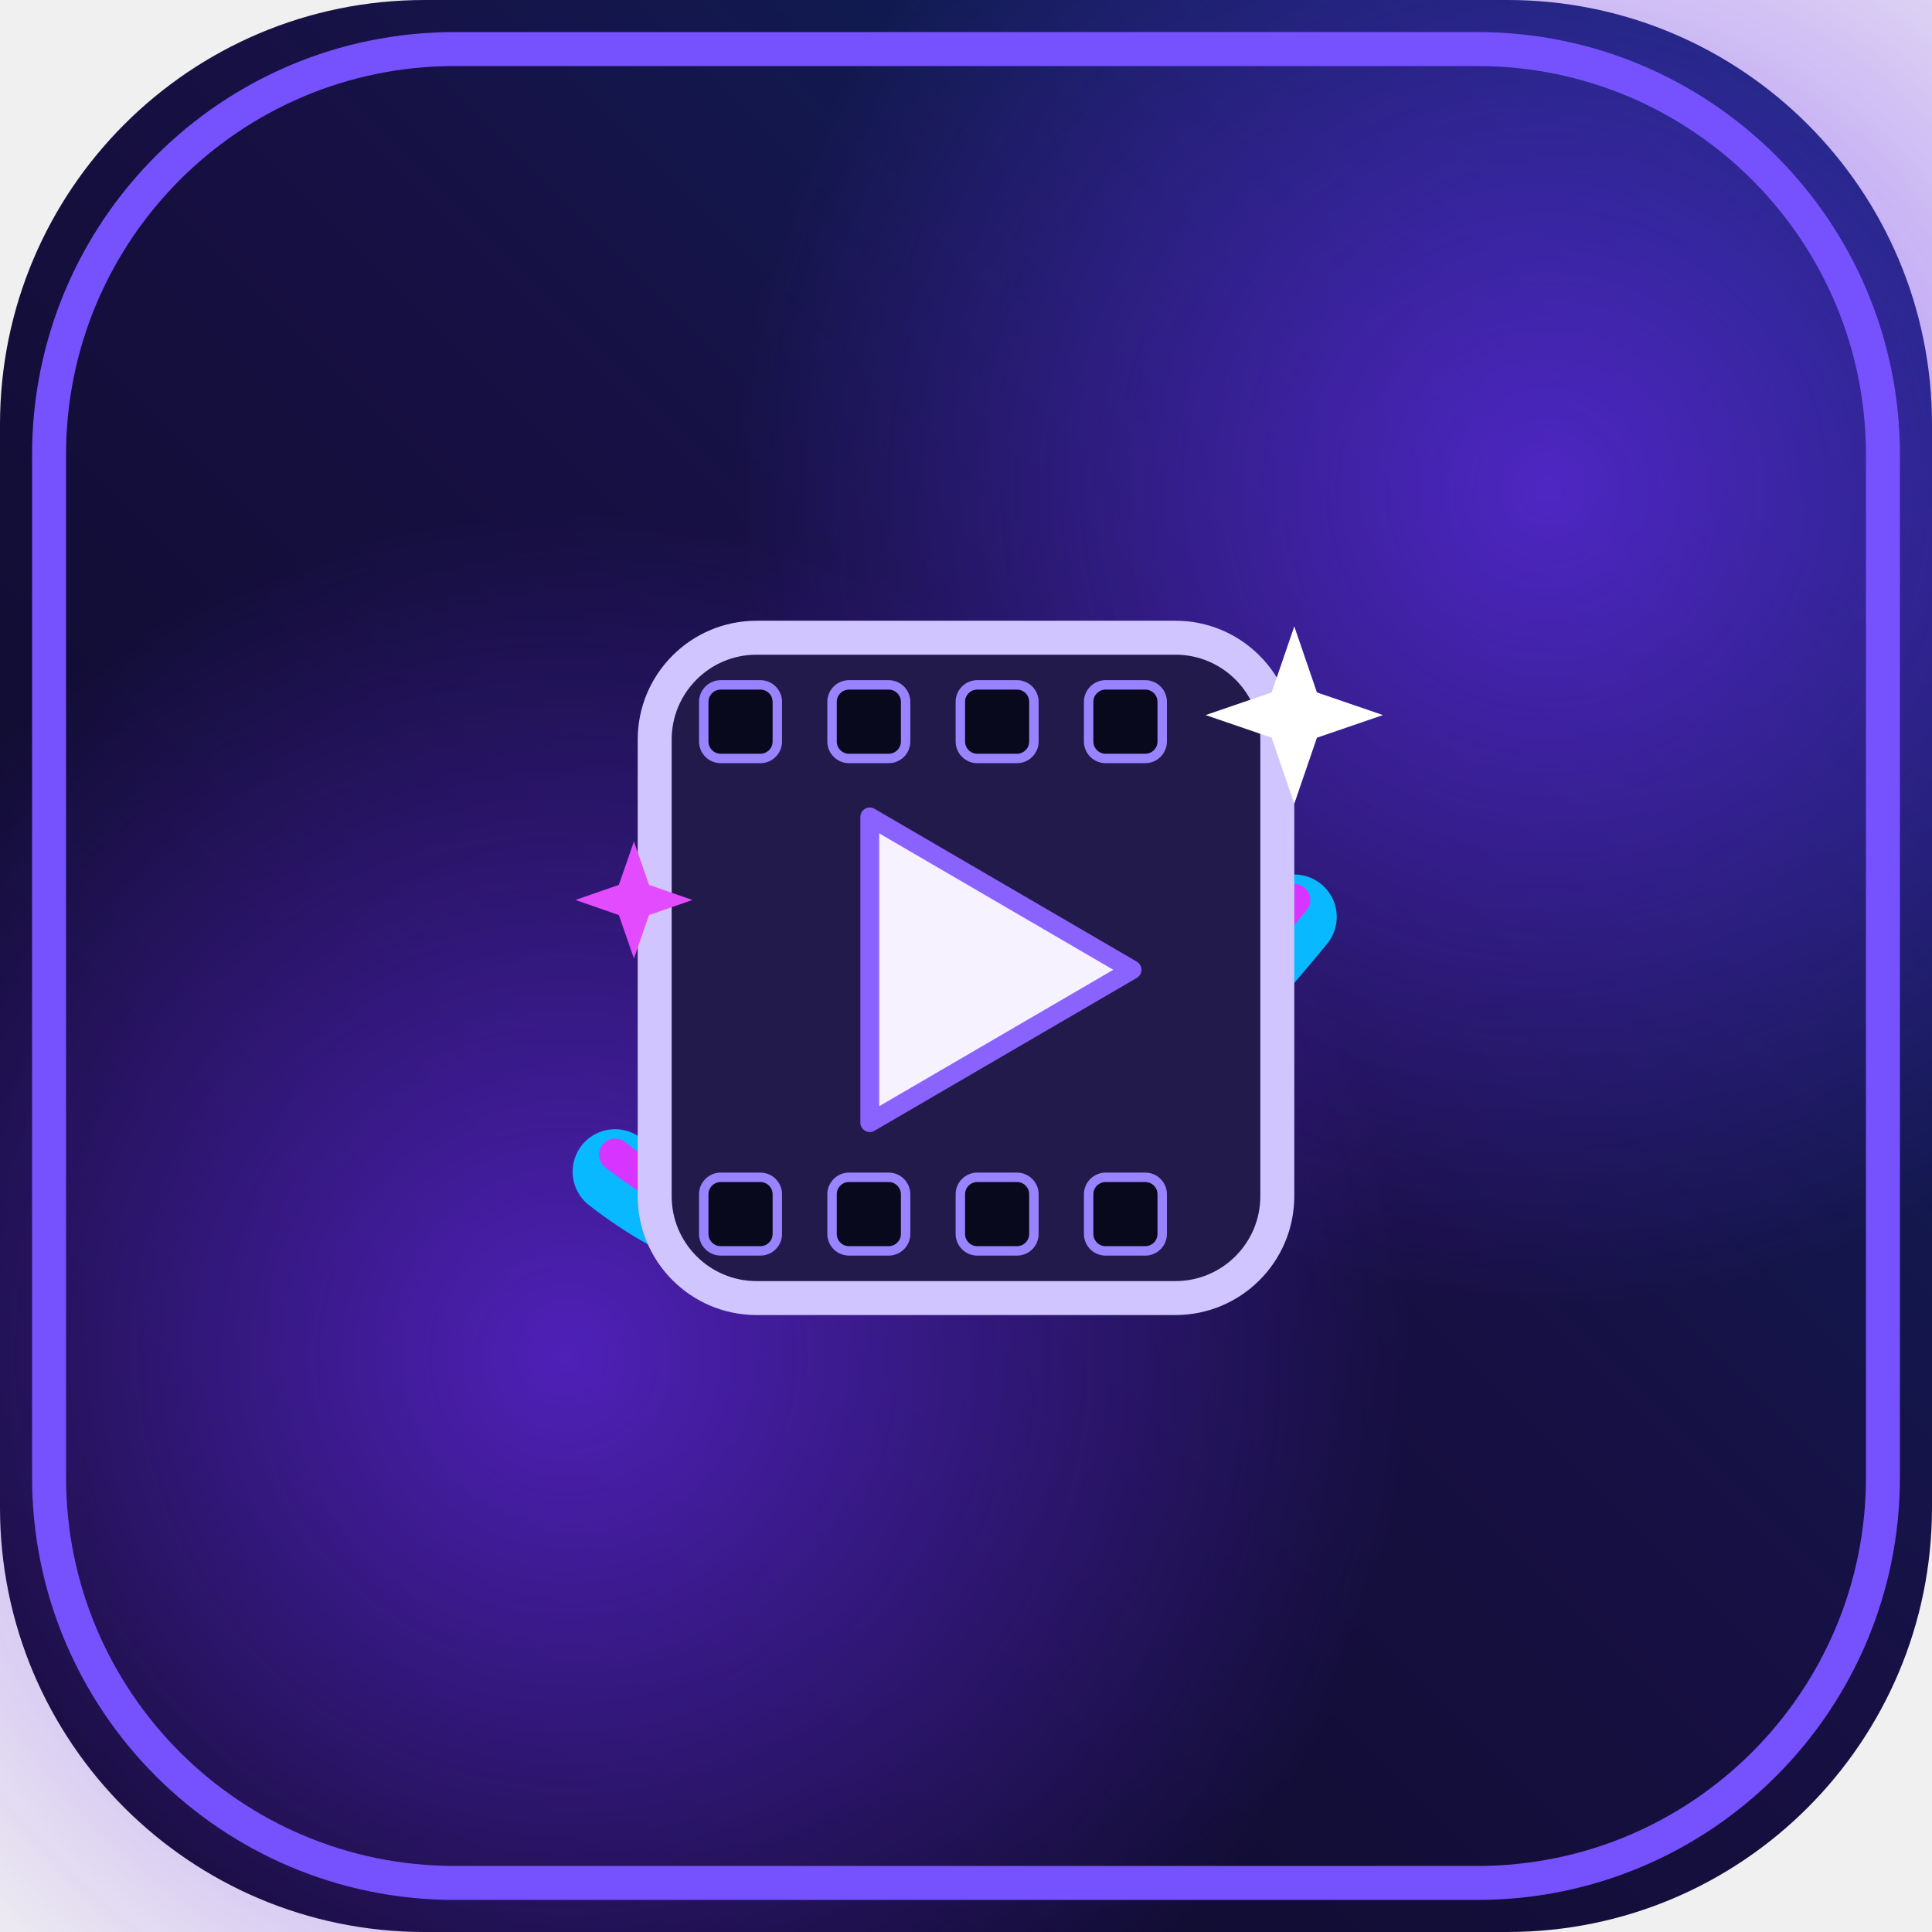
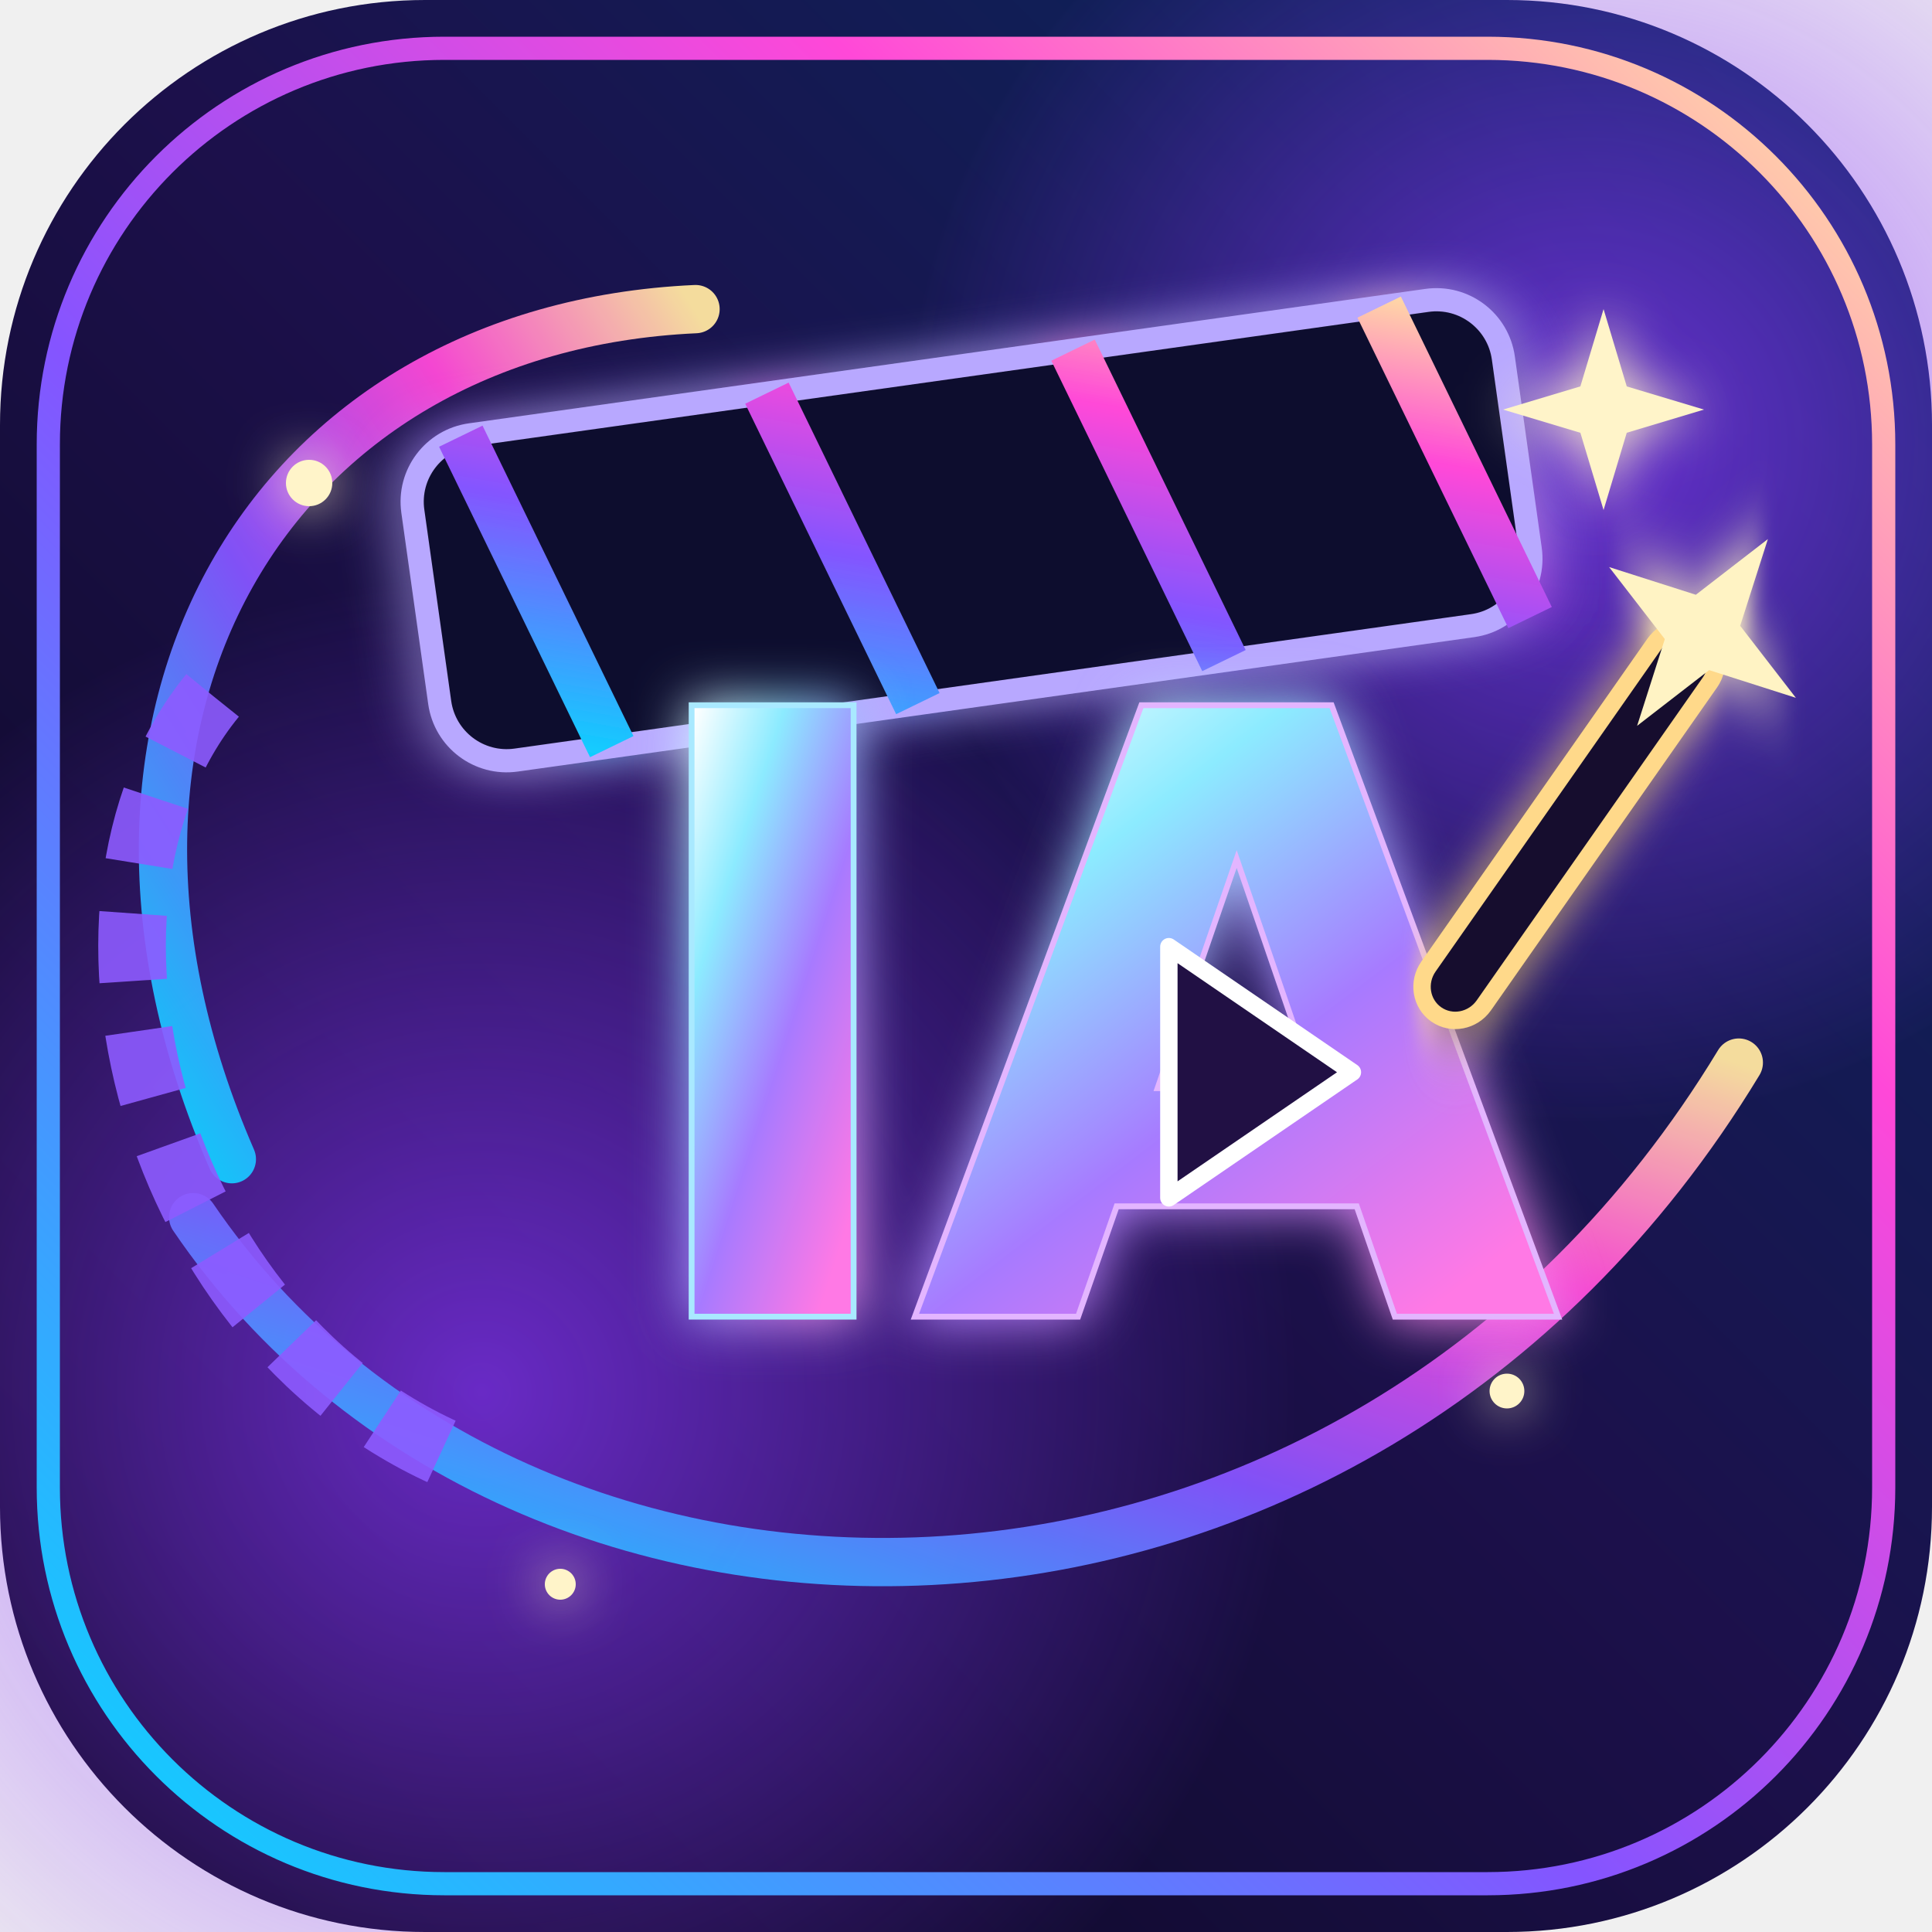
<svg xmlns="http://www.w3.org/2000/svg" viewBox="0 0 1024 1024">
  <defs>
    <linearGradient id="bg" x1="0" y1="1" x2="1" y2="0">
-       <stop offset="0" stop-color="#09091D" />
-       <stop offset=".55" stop-color="#171044" />
-       <stop offset="1" stop-color="#082A62" />
+       <stop stop-color="#080719" />
+       <stop offset=".52" stop-color="#1C104B" />
+       <stop offset="1" stop-color="#062B60" />
    </linearGradient>
-     <radialGradient id="a">
-       <stop stop-color="#702BFF" stop-opacity=".65" />
-       <stop offset="1" stop-color="#702BFF" stop-opacity="0" />
+     <linearGradient id="neon" x1="0" y1="1" x2="1" y2="0">
+       <stop stop-color="#08D7FF" />
+       <stop offset=".42" stop-color="#8554FF" />
+       <stop offset=".72" stop-color="#FF48D8" />
+       <stop offset="1" stop-color="#FFE6A1" />
+     </linearGradient>
+     <linearGradient id="letters" x1="0" y1="0" x2=".8" y2="1">
+       <stop stop-color="#FFFFFF" />
+       <stop offset=".28" stop-color="#8CEBFF" />
+       <stop offset=".62" stop-color="#A77AFF" />
+       <stop offset="1" stop-color="#FF79E5" />
+     </linearGradient>
+     <radialGradient id="aura">
+       <stop stop-color="#8B36FF" stop-opacity=".72" />
+       <stop offset="1" stop-color="#8B36FF" stop-opacity="0" />
    </radialGradient>
+     <filter id="glow" x="-40%" y="-40%" width="180%" height="180%">
+       <feGaussianBlur stdDeviation="14" result="blur" />
+       <feMerge>
+         <feMergeNode in="blur" />
+         <feMergeNode in="SourceGraphic" />
+       </feMerge>
+     </filter>
  </defs>
-   <rect width="1024" height="1024" rx="225" fill="url(#bg)" />
-   <circle cx="300" cy="720" r="450" fill="url(#a)" />
-   <circle cx="820" cy="260" r="430" fill="url(#a)" />
-   <rect x="26" y="26" width="972" height="972" rx="215" fill="none" stroke="#7652FF" stroke-width="18" />
-   <g transform="translate(256 256)">
-     <path d="M70 365 C160 435 270 425 430 230" fill="none" stroke="#08B9FF" stroke-width="45" stroke-linecap="round" />
-     <path d="M70 356 C160 426 270 416 430 221" fill="none" stroke="#D735FF" stroke-width="17" stroke-linecap="round" />
-     <rect x="91" y="82" width="330" height="350" rx="54" fill="#211A4B" stroke="#D1C5FF" stroke-width="18" />
-     <g fill="#09091D" stroke="#9A83FF" stroke-width="5">
-       <rect x="117" y="107" width="39" height="39" rx="9" />
-       <rect x="185" y="107" width="39" height="39" rx="9" />
-       <rect x="253" y="107" width="39" height="39" rx="9" />
-       <rect x="321" y="107" width="39" height="39" rx="9" />
-       <rect x="117" y="368" width="39" height="39" rx="9" />
-       <rect x="185" y="368" width="39" height="39" rx="9" />
-       <rect x="253" y="368" width="39" height="39" rx="9" />
-       <rect x="321" y="368" width="39" height="39" rx="9" />
-     </g>
-     <path d="M205 177 L205 339 L344 258 Z" fill="#F7F2FF" stroke="#8A63FF" stroke-width="10" stroke-linejoin="round" />
-     <path d="M430 76 L442 111 L477 123 L442 135 L430 170 L418 135 L383 123 L418 111 Z" fill="#FFFFFF" />
-     <path d="M80 190 L88 213 L111 221 L88 229 L80 252 L72 229 L49 221 L72 213 Z" fill="#E34BFF" />
+   <rect width="1024" height="1024" rx="225.28" fill="url(#bg)" />
+   <circle cx="256" cy="737.28" r="430.08" fill="url(#aura)" />
+   <circle cx="839.68" cy="235.52" r="358.4" fill="url(#aura)" />
+   <rect x="25.6" y="25.6" width="972.8" height="972.8" rx="209.92" fill="none" stroke="url(#neon)" stroke-width="12.288" />
+   <g opacity=".95" fill="none" stroke="url(#neon)" stroke-width="25.6" stroke-linecap="round">
+     <path d="M 122.88 614.4 C 20.48 378.88, 143.36 174.08, 368.64 163.84" />
+     <path d="M 102.4 645.12 C 276.48 901.12, 716.8 901.12, 921.6 563.2" />
+   </g>
+   <g transform="rotate(-8 512 296.96)" filter="url(#glow)">
+     <rect x="225.28" y="194.56" width="583.68" height="174.08" rx="35.84" fill="#11102E" stroke="#B8A8FF" stroke-width="12.288" />
+     <path d="M 256 194.56 l 56.32 174.08 m 107.52 -174.08 l 56.32 174.08 m 107.52 -174.08 l 56.32 174.08 m 107.52 -174.08 l 56.32 174.08" stroke="url(#neon)" stroke-width="25.6" />
+   </g>
+   <path d="M 112.64 368.64 C 20.48 481.28, 81.92 716.8, 256 778.24" fill="none" stroke="#8D5BFF" stroke-width="35.84" stroke-dasharray="35.84 26.624" opacity=".9" />
+   <g font-family="DejaVu Sans,Arial,sans-serif" font-weight="900" text-anchor="middle" filter="url(#glow)">
+     <text x="409.6" y="696.32" font-size="440.32" fill="url(#letters)" stroke="#A9E9FF" stroke-width="6.144" paint-order="stroke fill">I</text>
+     <text x="655.36" y="696.32" font-size="440.32" fill="url(#letters)" stroke="#E3B5FF" stroke-width="6.144" paint-order="stroke fill">A</text>
+   </g>
+   <path d="M 619.52 501.76 L 619.52 634.88 L 716.8 568.32 Z" fill="#211044" stroke="#FFFFFF" stroke-width="9.216" stroke-linejoin="round" />
+   <g transform="rotate(35 839.68 430.08)" filter="url(#glow)">
+     <rect x="819.2" y="317.44" width="35.84" height="245.76" rx="18.432" fill="#17102F" stroke="#FFD98A" stroke-width="9.216" />
+     <path d="M 836.608 256 l 14.336 46.08 l 46.08 14.336 l -46.08 14.336 l -14.336 46.08 l -14.336 -46.08 l -46.08 -14.336 l 46.08 -14.336 Z" fill="#FFF3C4" />
+   </g>
+   <g fill="#FFF4C9" filter="url(#glow)">
+     <path d="M 849.92 163.84 l 12.288 40.96 l 40.96 12.288 l -40.96 12.288 l -12.288 40.96 l -12.288 -40.96 l -40.96 -12.288 l 40.96 -12.288 Z" />
+     <circle cx="163.84" cy="256" r="12.288" />
+     <circle cx="798.72" cy="737.28" r="9.216" />
+     <circle cx="296.96" cy="839.68" r="8.192" />
  </g>
</svg>
